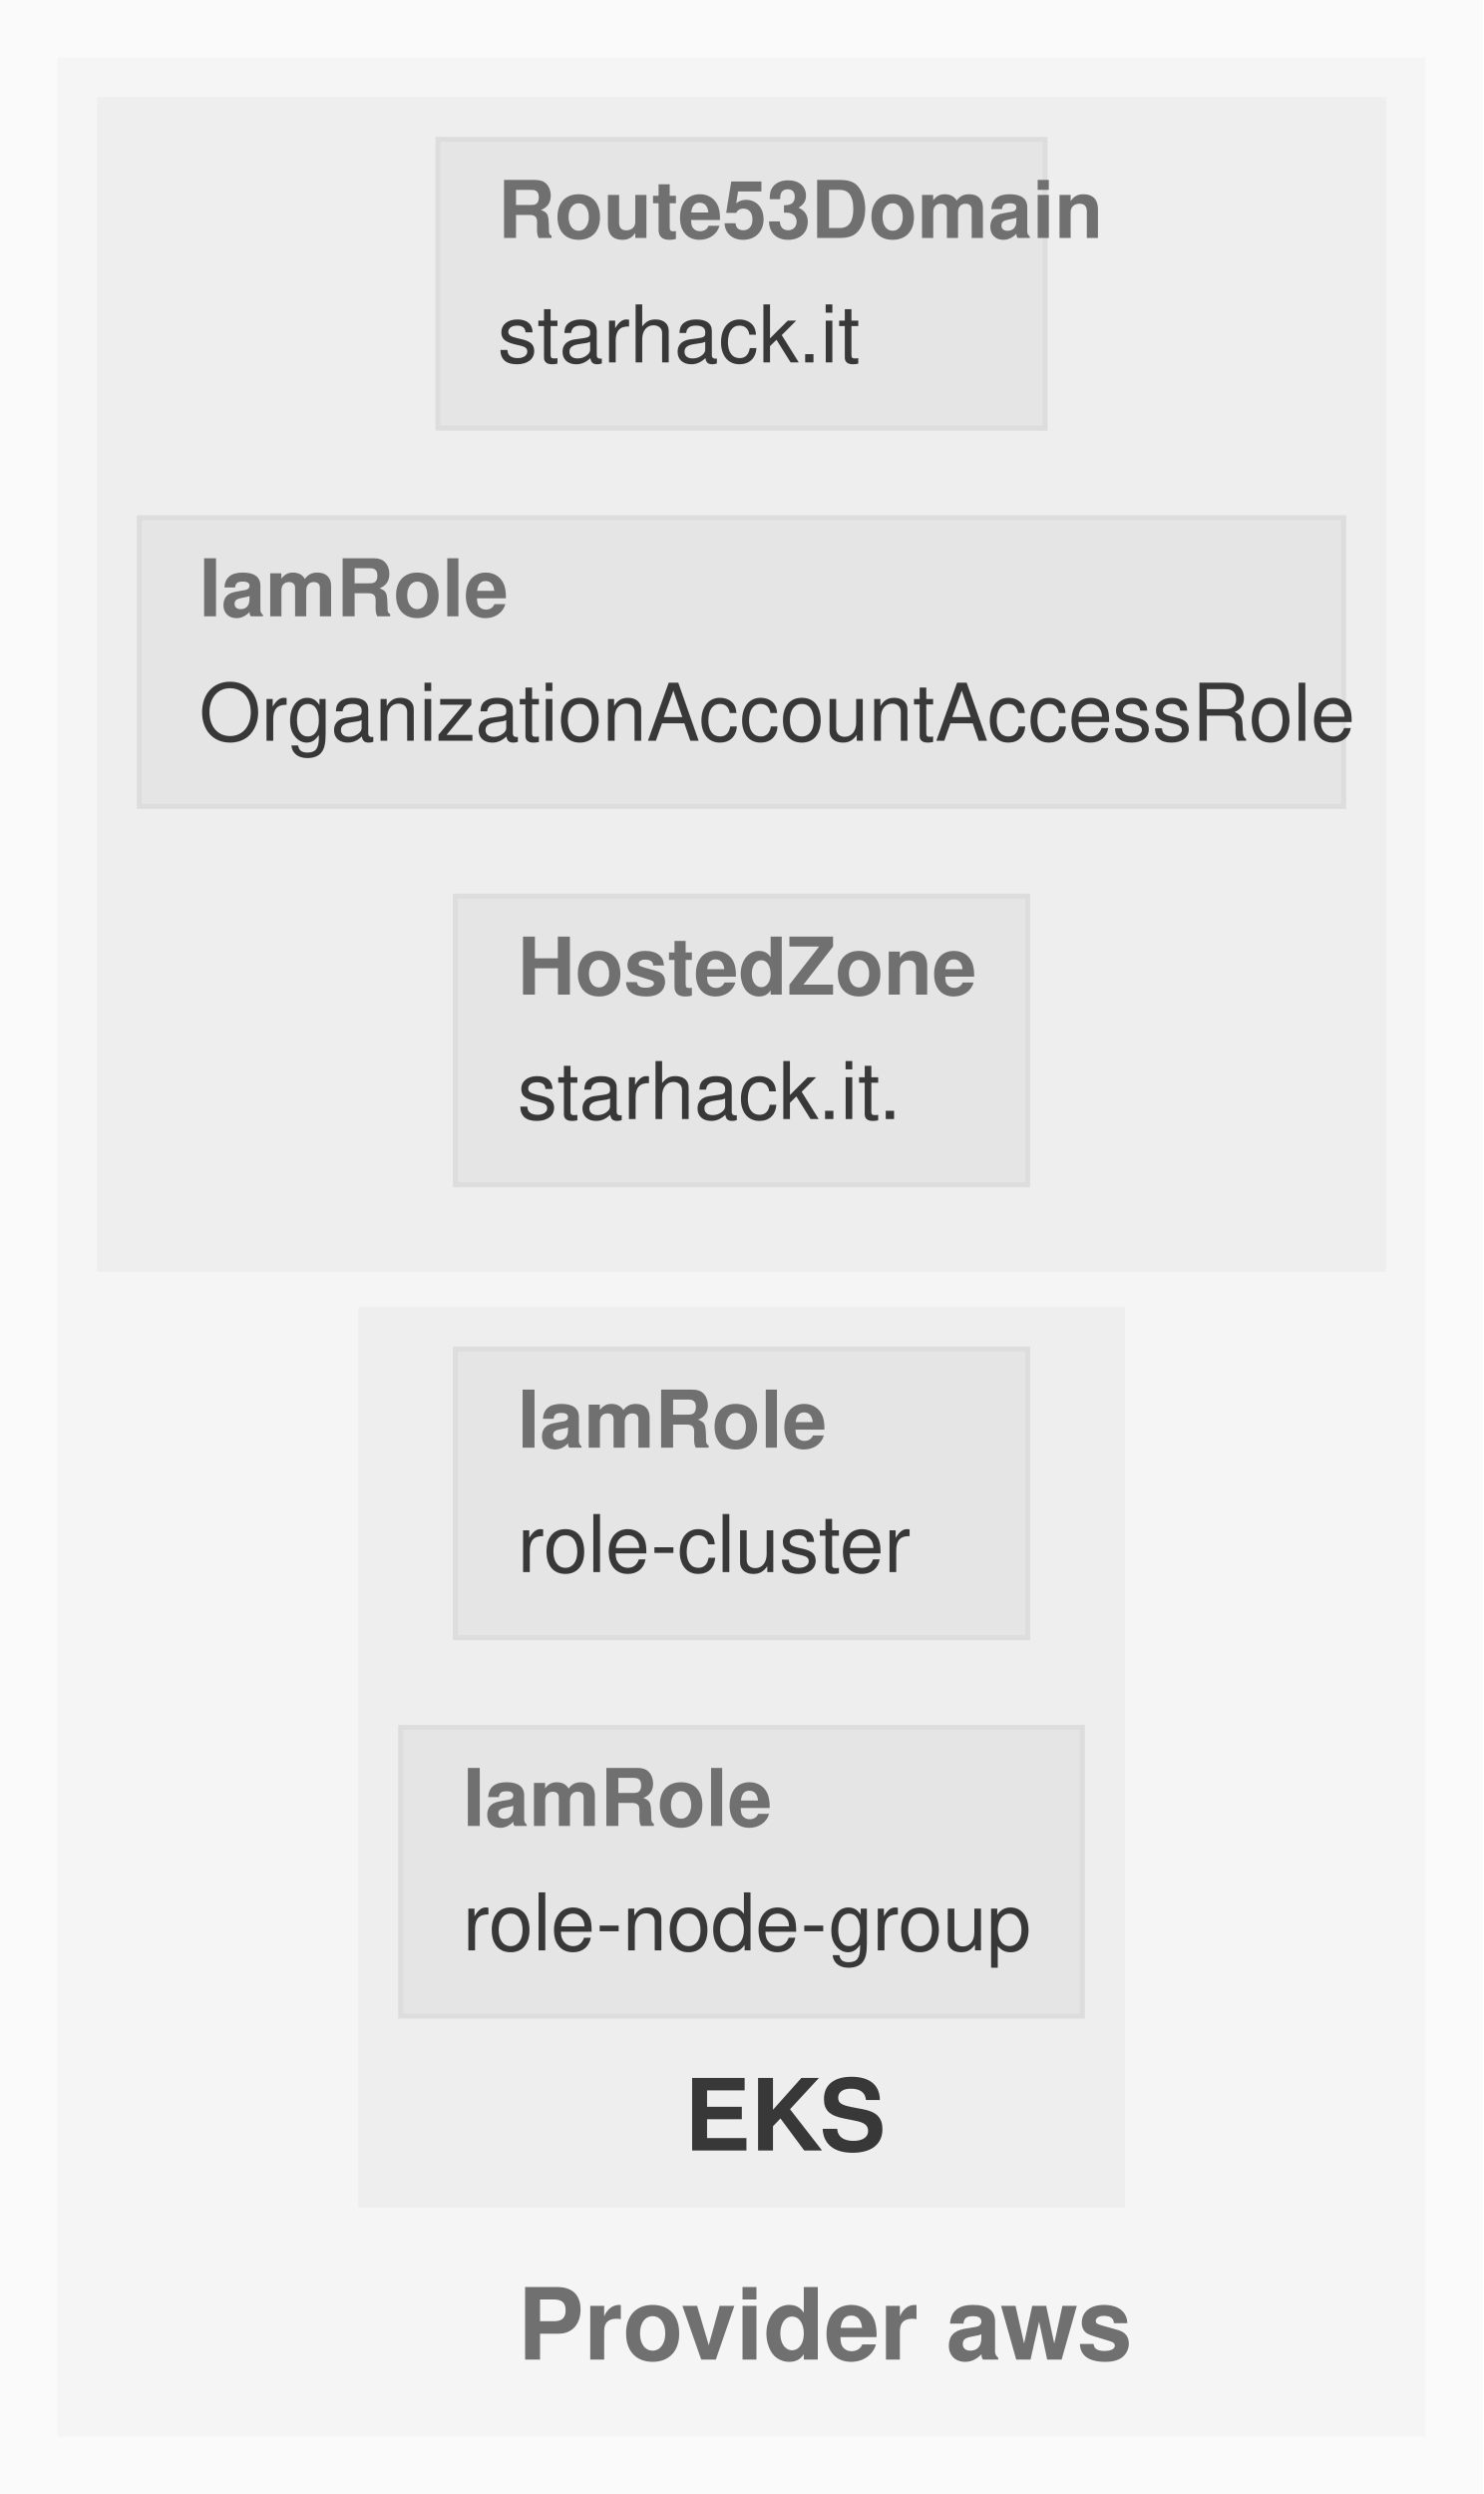
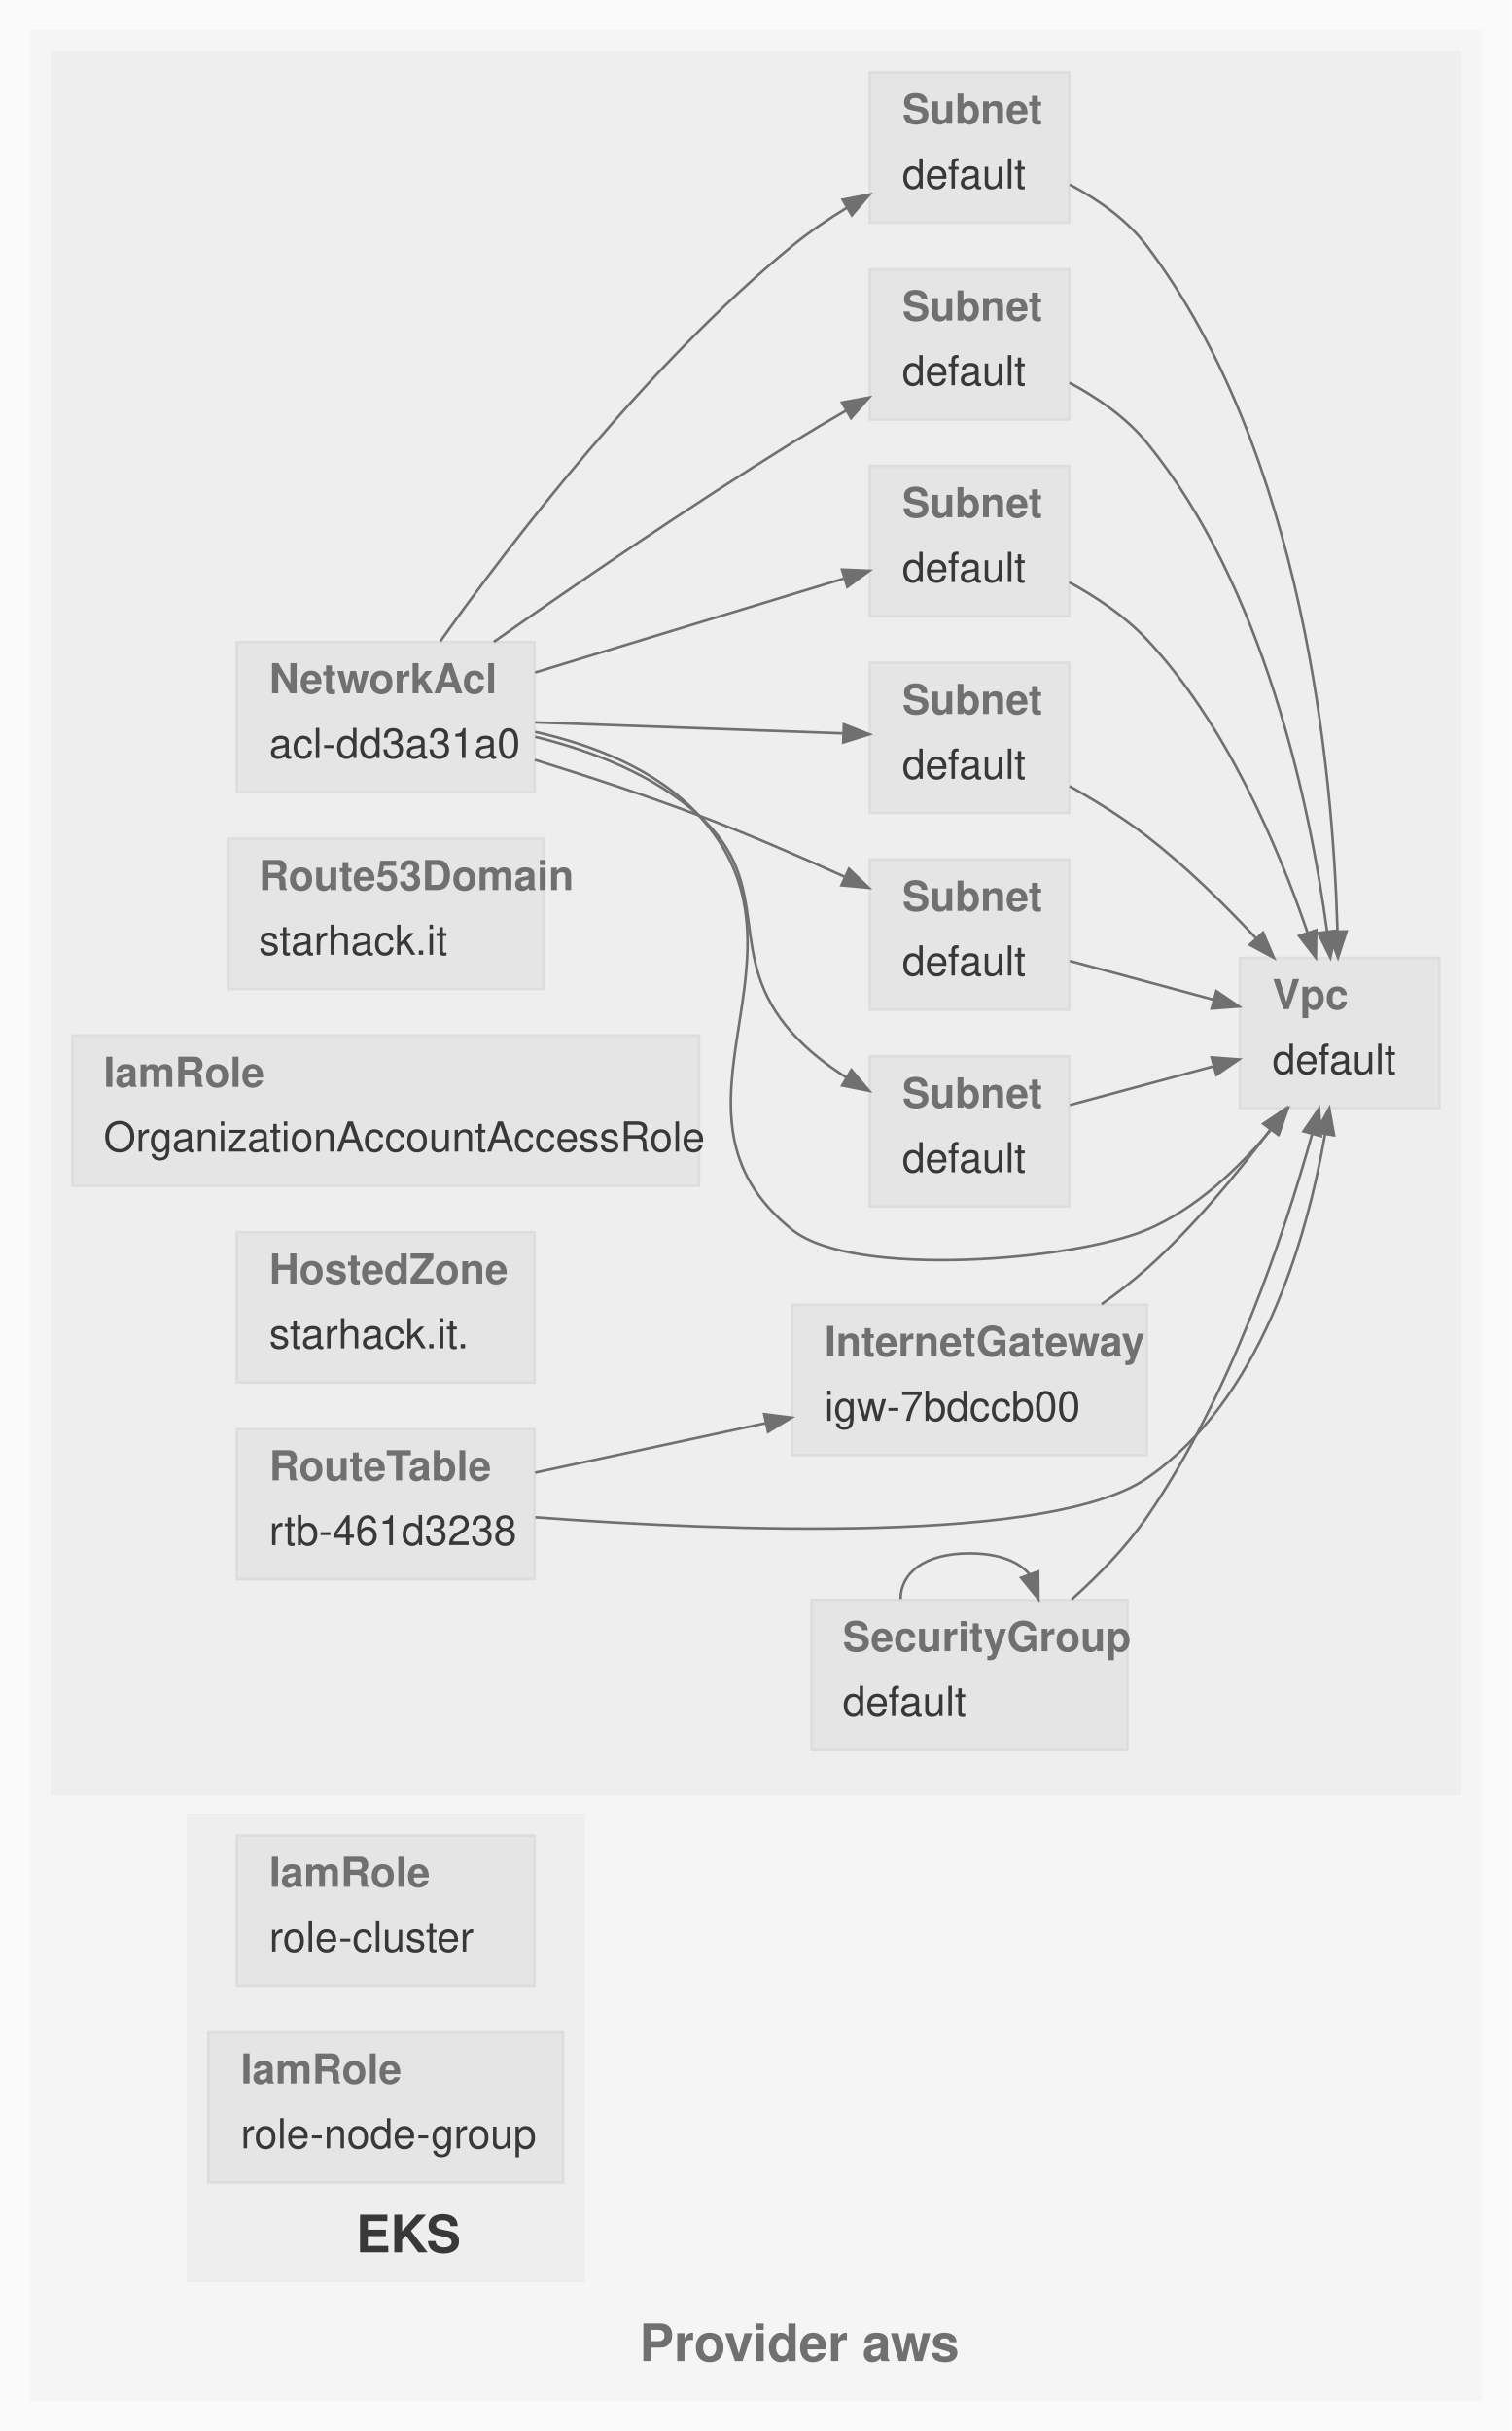
- <svg xmlns="http://www.w3.org/2000/svg" width="298pt" height="501pt" viewBox="0.00 0.00 298.00 501.00">
-   <g id="graph0" class="graph" transform="scale(1 1) rotate(0) translate(4 497)">
-     <polygon fill="#fafafa" stroke="transparent" points="-4,4 -4,-497 294,-497 294,4 -4,4" />
+ <svg xmlns="http://www.w3.org/2000/svg" width="584pt" height="939pt" viewBox="0.00 0.00 584.00 939.00">
+   <g id="graph0" class="graph" transform="scale(1 1) rotate(0) translate(4 935)">
+     <polygon fill="#fafafa" stroke="transparent" points="-4,4 -4,-935 580,-935 580,4 -4,4" />
    <g id="clust1" class="cluster">
-       <polygon fill="#f5f5f5" stroke="#f5f5f5" points="8,-8 8,-485 282,-485 282,-8 8,-8" />
-       <text text-anchor="start" x="100" y="-23" font-family="Helvetica,sans-Serif" font-weight="bold" font-size="20.00" fill="#707070">Provider aws</text>
+       <polygon fill="#f5f5f5" stroke="#f5f5f5" points="8,-8 8,-923 568,-923 568,-8 8,-8" />
+       <text text-anchor="start" x="243" y="-23" font-family="Helvetica,sans-Serif" font-weight="bold" font-size="20.00" fill="#707070">Provider aws</text>
    </g>
    <g id="clust2" class="cluster">
-       <polygon fill="#eeeeee" stroke="#eeeeee" points="16,-242 16,-477 274,-477 274,-242 16,-242" />
-       <text text-anchor="start" x="141" y="-246.2" font-family="Helvetica,sans-Serif" font-size="1.00" fill="#383838"> </text>
+       <polygon fill="#eeeeee" stroke="#eeeeee" points="16,-242 16,-915 560,-915 560,-242 16,-242" />
+       <text text-anchor="start" x="284" y="-246.2" font-family="Helvetica,sans-Serif" font-size="1.00" fill="#383838"> </text>
    </g>
    <g id="clust3" class="cluster">
      <polygon fill="#eeeeee" stroke="#eeeeee" points="68.5,-54 68.5,-234 221.5,-234 221.5,-54 68.5,-54" />
      <text text-anchor="start" x="133.5" y="-65" font-family="Helvetica,sans-Serif" font-weight="bold" font-size="20.00" fill="#383838">EKS</text>
    </g>
    <g id="node1" class="node">
-       <polygon fill="#e5e5e5" stroke="#dddddd" points="206,-469 84,-469 84,-411 206,-411 206,-469" />
-       <text text-anchor="start" x="96" y="-449.2" font-family="Helvetica,sans-Serif" font-weight="bold" font-size="16.00" fill="#707070">Route53Domain</text>
-       <text text-anchor="start" x="96" y="-424.2" font-family="Helvetica,sans-Serif" font-size="16.00" fill="#383838">starhack.it</text>
+       <polygon fill="#e5e5e5" stroke="#dddddd" points="202.5,-687 87.5,-687 87.5,-629 202.5,-629 202.5,-687" />
+       <text text-anchor="start" x="100" y="-667.2" font-family="Helvetica,sans-Serif" font-weight="bold" font-size="16.00" fill="#707070">NetworkAcl</text>
+       <text text-anchor="start" x="100" y="-642.2" font-family="Helvetica,sans-Serif" font-size="16.00" fill="#383838">acl-dd3a31a0</text>
+     </g>
+     <g id="node5" class="node">
+       <polygon fill="#e5e5e5" stroke="#dddddd" points="552,-565 475,-565 475,-507 552,-507 552,-565" />
+       <text text-anchor="start" x="487.5" y="-545.2" font-family="Helvetica,sans-Serif" font-weight="bold" font-size="16.00" fill="#707070">Vpc</text>
+       <text text-anchor="start" x="487.5" y="-520.2" font-family="Helvetica,sans-Serif" font-size="16.00" fill="#383838">default</text>
+     </g>
+     <g id="edge1" class="edge">
+       <path fill="none" stroke="#707070" d="M202.71,-652.3C225.3,-647.21 249.74,-637.71 266,-620 315.29,-566.31 245.08,-505.53 302,-460 325.77,-440.98 410.97,-448.11 439,-460 457.96,-468.04 474.43,-483.64 486.93,-498.62" />
+       <polygon fill="#707070" stroke="#707070" points="484.5,-501.18 493.47,-506.83 489.98,-496.82 484.5,-501.18" />
+     </g>
+     <g id="node7" class="node">
+       <polygon fill="#e5e5e5" stroke="#dddddd" points="409,-527 332,-527 332,-469 409,-469 409,-527" />
+       <text text-anchor="start" x="344.5" y="-507.2" font-family="Helvetica,sans-Serif" font-weight="bold" font-size="16.00" fill="#707070">Subnet</text>
+       <text text-anchor="start" x="344.5" y="-482.2" font-family="Helvetica,sans-Serif" font-size="16.00" fill="#383838">default</text>
+     </g>
+     <g id="edge2" class="edge">
+       <path fill="none" stroke="#707070" d="M202.72,-650.4C224.65,-645 248.59,-635.78 266,-620 296.1,-592.72 274.87,-566.23 302,-536 307.88,-529.45 315.15,-523.77 322.74,-518.94" />
+       <polygon fill="#707070" stroke="#707070" points="324.87,-521.75 331.71,-513.66 321.32,-515.72 324.87,-521.75" />
+     </g>
+     <g id="node8" class="node">
+       <polygon fill="#e5e5e5" stroke="#dddddd" points="409,-603 332,-603 332,-545 409,-545 409,-603" />
+       <text text-anchor="start" x="344.5" y="-583.2" font-family="Helvetica,sans-Serif" font-weight="bold" font-size="16.00" fill="#707070">Subnet</text>
+       <text text-anchor="start" x="344.5" y="-558.2" font-family="Helvetica,sans-Serif" font-size="16.00" fill="#383838">default</text>
+     </g>
+     <g id="edge7" class="edge">
+       <path fill="none" stroke="#707070" d="M202.61,-641.5C222.79,-635.24 245.57,-627.75 266,-620 284.62,-612.94 304.7,-604.27 322.17,-596.37" />
+       <polygon fill="#707070" stroke="#707070" points="323.94,-599.41 331.59,-592.07 321.03,-593.04 323.94,-599.41" />
+     </g>
+     <g id="node9" class="node">
+       <polygon fill="#e5e5e5" stroke="#dddddd" points="409,-679 332,-679 332,-621 409,-621 409,-679" />
+       <text text-anchor="start" x="344.5" y="-659.2" font-family="Helvetica,sans-Serif" font-weight="bold" font-size="16.00" fill="#707070">Subnet</text>
+       <text text-anchor="start" x="344.5" y="-634.2" font-family="Helvetica,sans-Serif" font-size="16.00" fill="#383838">default</text>
+     </g>
+     <g id="edge4" class="edge">
+       <path fill="none" stroke="#707070" d="M202.69,-655.97C239.37,-654.66 286.61,-652.97 321.45,-651.72" />
+       <polygon fill="#707070" stroke="#707070" points="321.97,-655.2 331.83,-651.35 321.72,-648.21 321.97,-655.2" />
+     </g>
+     <g id="node10" class="node">
+       <polygon fill="#e5e5e5" stroke="#dddddd" points="409,-755 332,-755 332,-697 409,-697 409,-755" />
+       <text text-anchor="start" x="344.5" y="-735.2" font-family="Helvetica,sans-Serif" font-weight="bold" font-size="16.00" fill="#707070">Subnet</text>
+       <text text-anchor="start" x="344.5" y="-710.2" font-family="Helvetica,sans-Serif" font-size="16.00" fill="#383838">default</text>
+     </g>
+     <g id="edge6" class="edge">
+       <path fill="none" stroke="#707070" d="M202.69,-675.25C239.53,-686.46 287.02,-700.9 321.9,-711.52" />
+       <polygon fill="#707070" stroke="#707070" points="321.25,-714.98 331.83,-714.54 323.29,-708.28 321.25,-714.98" />
+     </g>
+     <g id="node11" class="node">
+       <polygon fill="#e5e5e5" stroke="#dddddd" points="409,-831 332,-831 332,-773 409,-773 409,-831" />
+       <text text-anchor="start" x="344.5" y="-811.2" font-family="Helvetica,sans-Serif" font-weight="bold" font-size="16.00" fill="#707070">Subnet</text>
+       <text text-anchor="start" x="344.5" y="-786.2" font-family="Helvetica,sans-Serif" font-size="16.00" fill="#383838">default</text>
+     </g>
+     <g id="edge3" class="edge">
+       <path fill="none" stroke="#707070" d="M186.76,-687.08C217.88,-708.94 262.06,-739.25 302,-764 308.67,-768.13 315.81,-772.36 322.85,-776.42" />
+       <polygon fill="#707070" stroke="#707070" points="321.26,-779.54 331.68,-781.45 324.73,-773.46 321.26,-779.54" />
+     </g>
+     <g id="node12" class="node">
+       <polygon fill="#e5e5e5" stroke="#dddddd" points="409,-907 332,-907 332,-849 409,-849 409,-907" />
+       <text text-anchor="start" x="344.5" y="-887.2" font-family="Helvetica,sans-Serif" font-weight="bold" font-size="16.00" fill="#707070">Subnet</text>
+       <text text-anchor="start" x="344.5" y="-862.2" font-family="Helvetica,sans-Serif" font-size="16.00" fill="#383838">default</text>
+     </g>
+     <g id="edge5" class="edge">
+       <path fill="none" stroke="#707070" d="M166.06,-687.25C193.48,-725.71 245.71,-793.79 302,-840 308.5,-845.34 315.85,-850.33 323.25,-854.84" />
+       <polygon fill="#707070" stroke="#707070" points="321.51,-857.87 331.91,-859.89 325.04,-851.83 321.51,-857.87" />
    </g>
    <g id="node2" class="node">
-       <polygon fill="#e5e5e5" stroke="#dddddd" points="266,-393 24,-393 24,-335 266,-335 266,-393" />
-       <text text-anchor="start" x="36" y="-373.2" font-family="Helvetica,sans-Serif" font-weight="bold" font-size="16.00" fill="#707070">IamRole</text>
-       <text text-anchor="start" x="36" y="-348.2" font-family="Helvetica,sans-Serif" font-size="16.00" fill="#383838">OrganizationAccountAccessRole</text>
+       <polygon fill="#e5e5e5" stroke="#dddddd" points="206,-611 84,-611 84,-553 206,-553 206,-611" />
+       <text text-anchor="start" x="96" y="-591.2" font-family="Helvetica,sans-Serif" font-weight="bold" font-size="16.00" fill="#707070">Route53Domain</text>
+       <text text-anchor="start" x="96" y="-566.2" font-family="Helvetica,sans-Serif" font-size="16.00" fill="#383838">starhack.it</text>
    </g>
    <g id="node3" class="node">
-       <polygon fill="#e5e5e5" stroke="#dddddd" points="202.5,-317 87.5,-317 87.5,-259 202.5,-259 202.5,-317" />
-       <text text-anchor="start" x="100" y="-297.2" font-family="Helvetica,sans-Serif" font-weight="bold" font-size="16.00" fill="#707070">HostedZone</text>
-       <text text-anchor="start" x="100" y="-272.2" font-family="Helvetica,sans-Serif" font-size="16.00" fill="#383838">starhack.it.</text>
+       <polygon fill="#e5e5e5" stroke="#dddddd" points="266,-535 24,-535 24,-477 266,-477 266,-535" />
+       <text text-anchor="start" x="36" y="-515.2" font-family="Helvetica,sans-Serif" font-weight="bold" font-size="16.00" fill="#707070">IamRole</text>
+       <text text-anchor="start" x="36" y="-490.2" font-family="Helvetica,sans-Serif" font-size="16.00" fill="#383838">OrganizationAccountAccessRole</text>
    </g>
    <g id="node4" class="node">
+       <polygon fill="#e5e5e5" stroke="#dddddd" points="202.5,-459 87.5,-459 87.5,-401 202.5,-401 202.5,-459" />
+       <text text-anchor="start" x="100" y="-439.2" font-family="Helvetica,sans-Serif" font-weight="bold" font-size="16.00" fill="#707070">HostedZone</text>
+       <text text-anchor="start" x="100" y="-414.2" font-family="Helvetica,sans-Serif" font-size="16.00" fill="#383838">starhack.it.</text>
+     </g>
+     <g id="node6" class="node">
+       <polygon fill="#e5e5e5" stroke="#dddddd" points="439,-431 302,-431 302,-373 439,-373 439,-431" />
+       <text text-anchor="start" x="314.5" y="-411.2" font-family="Helvetica,sans-Serif" font-weight="bold" font-size="16.00" fill="#707070">InternetGateway</text>
+       <text text-anchor="start" x="314.5" y="-386.2" font-family="Helvetica,sans-Serif" font-size="16.00" fill="#383838">igw-7bdccb00</text>
+     </g>
+     <g id="edge8" class="edge">
+       <path fill="none" stroke="#707070" d="M421.51,-431.23C427.63,-435.55 433.61,-440.19 439,-445 456.7,-460.82 473.56,-481.16 486.65,-498.6" />
+       <polygon fill="#707070" stroke="#707070" points="484.02,-500.92 492.77,-506.89 489.65,-496.77 484.02,-500.92" />
+     </g>
+     <g id="edge9" class="edge">
+       <path fill="none" stroke="#707070" d="M409.29,-508.18C426.35,-512.78 446.71,-518.27 464.82,-523.15" />
+       <polygon fill="#707070" stroke="#707070" points="464.04,-526.57 474.61,-525.79 465.87,-519.81 464.04,-526.57" />
+     </g>
+     <g id="edge10" class="edge">
+       <path fill="none" stroke="#707070" d="M409.29,-563.82C426.35,-559.22 446.71,-553.73 464.82,-548.85" />
+       <polygon fill="#707070" stroke="#707070" points="465.87,-552.19 474.61,-546.21 464.04,-545.43 465.87,-552.19" />
+     </g>
+     <g id="edge11" class="edge">
+       <path fill="none" stroke="#707070" d="M409.15,-631.33C419.22,-625.67 429.85,-619.07 439,-612 453.94,-600.47 468.73,-585.94 481.09,-572.68" />
+       <polygon fill="#707070" stroke="#707070" points="483.9,-574.79 488.07,-565.05 478.74,-570.07 483.9,-574.79" />
+     </g>
+     <g id="edge12" class="edge">
+       <path fill="none" stroke="#707070" d="M409.03,-710.11C419.67,-704.3 430.62,-696.92 439,-688 469.47,-655.57 489.65,-608.16 501.02,-574.93" />
+       <polygon fill="#707070" stroke="#707070" points="504.46,-575.7 504.27,-565.11 497.81,-573.5 504.46,-575.7" />
+     </g>
+     <g id="edge13" class="edge">
+       <path fill="none" stroke="#707070" d="M409.12,-787.18C420.02,-781.35 431.09,-773.69 439,-764 484.35,-708.49 501.95,-624.38 508.61,-575.34" />
+       <polygon fill="#707070" stroke="#707070" points="512.12,-575.5 509.91,-565.14 505.17,-574.61 512.12,-575.5" />
+     </g>
+     <g id="edge14" class="edge">
+       <path fill="none" stroke="#707070" d="M409.22,-863.72C420.25,-857.88 431.37,-850.08 439,-840 499.39,-760.18 510.92,-637.69 512.64,-575.36" />
+       <polygon fill="#707070" stroke="#707070" points="516.14,-575.24 512.85,-565.17 509.15,-575.1 516.14,-575.24" />
+     </g>
+     <g id="node13" class="node">
+       <polygon fill="#e5e5e5" stroke="#dddddd" points="202.5,-383 87.5,-383 87.5,-325 202.5,-325 202.5,-383" />
+       <text text-anchor="start" x="100" y="-363.2" font-family="Helvetica,sans-Serif" font-weight="bold" font-size="16.00" fill="#707070">RouteTable</text>
+       <text text-anchor="start" x="100" y="-338.2" font-family="Helvetica,sans-Serif" font-size="16.00" fill="#383838">rtb-461d3238</text>
+     </g>
+     <g id="edge17" class="edge">
+       <path fill="none" stroke="#707070" d="M202.81,-348.93C277.06,-343.47 401.99,-338.65 439,-364 482.87,-394.05 500.69,-456.03 507.84,-496.8" />
+       <polygon fill="#707070" stroke="#707070" points="504.42,-497.61 509.47,-506.92 511.33,-496.49 504.42,-497.61" />
+     </g>
+     <g id="edge18" class="edge">
+       <path fill="none" stroke="#707070" d="M202.69,-366.17C229.76,-371.99 262.58,-379.04 291.92,-385.34" />
+       <polygon fill="#707070" stroke="#707070" points="291.21,-388.77 301.73,-387.44 292.68,-381.92 291.21,-388.77" />
+     </g>
+     <g id="node14" class="node">
      <polygon fill="#e5e5e5" stroke="#dddddd" points="202.5,-226 87.5,-226 87.5,-168 202.5,-168 202.5,-226" />
      <text text-anchor="start" x="100" y="-206.2" font-family="Helvetica,sans-Serif" font-weight="bold" font-size="16.00" fill="#707070">IamRole</text>
      <text text-anchor="start" x="100" y="-181.2" font-family="Helvetica,sans-Serif" font-size="16.00" fill="#383838">role-cluster</text>
    </g>
-     <g id="node5" class="node">
+     <g id="node15" class="node">
      <polygon fill="#e5e5e5" stroke="#dddddd" points="213.5,-150 76.5,-150 76.5,-92 213.5,-92 213.5,-150" />
      <text text-anchor="start" x="89" y="-130.2" font-family="Helvetica,sans-Serif" font-weight="bold" font-size="16.00" fill="#707070">IamRole</text>
      <text text-anchor="start" x="89" y="-105.2" font-family="Helvetica,sans-Serif" font-size="16.00" fill="#383838">role-node-group</text>
    </g>
+     <g id="node16" class="node">
+       <polygon fill="#e5e5e5" stroke="#dddddd" points="431.5,-317 309.5,-317 309.5,-259 431.5,-259 431.5,-317" />
+       <text text-anchor="start" x="321.5" y="-297.2" font-family="Helvetica,sans-Serif" font-weight="bold" font-size="16.00" fill="#707070">SecurityGroup</text>
+       <text text-anchor="start" x="321.5" y="-272.2" font-family="Helvetica,sans-Serif" font-size="16.00" fill="#383838">default</text>
+     </g>
+     <g id="edge15" class="edge">
+       <path fill="none" stroke="#707070" d="M409.99,-317.25C420.41,-326.54 431,-337.44 439,-349 470.95,-395.18 491.78,-457.23 502.84,-496.93" />
+       <polygon fill="#707070" stroke="#707070" points="499.52,-498.03 505.51,-506.76 506.27,-496.19 499.52,-498.03" />
+     </g>
+     <g id="edge16" class="edge">
+       <path fill="none" stroke="#707070" d="M343.88,-317.38C343.88,-327.17 352.75,-335 370.5,-335 381.87,-335 389.6,-331.79 393.69,-326.9" />
+       <polygon fill="#707070" stroke="#707070" points="397.02,-327.97 397.12,-317.38 390.44,-325.59 397.02,-327.97" />
+     </g>
  </g>
</svg>
